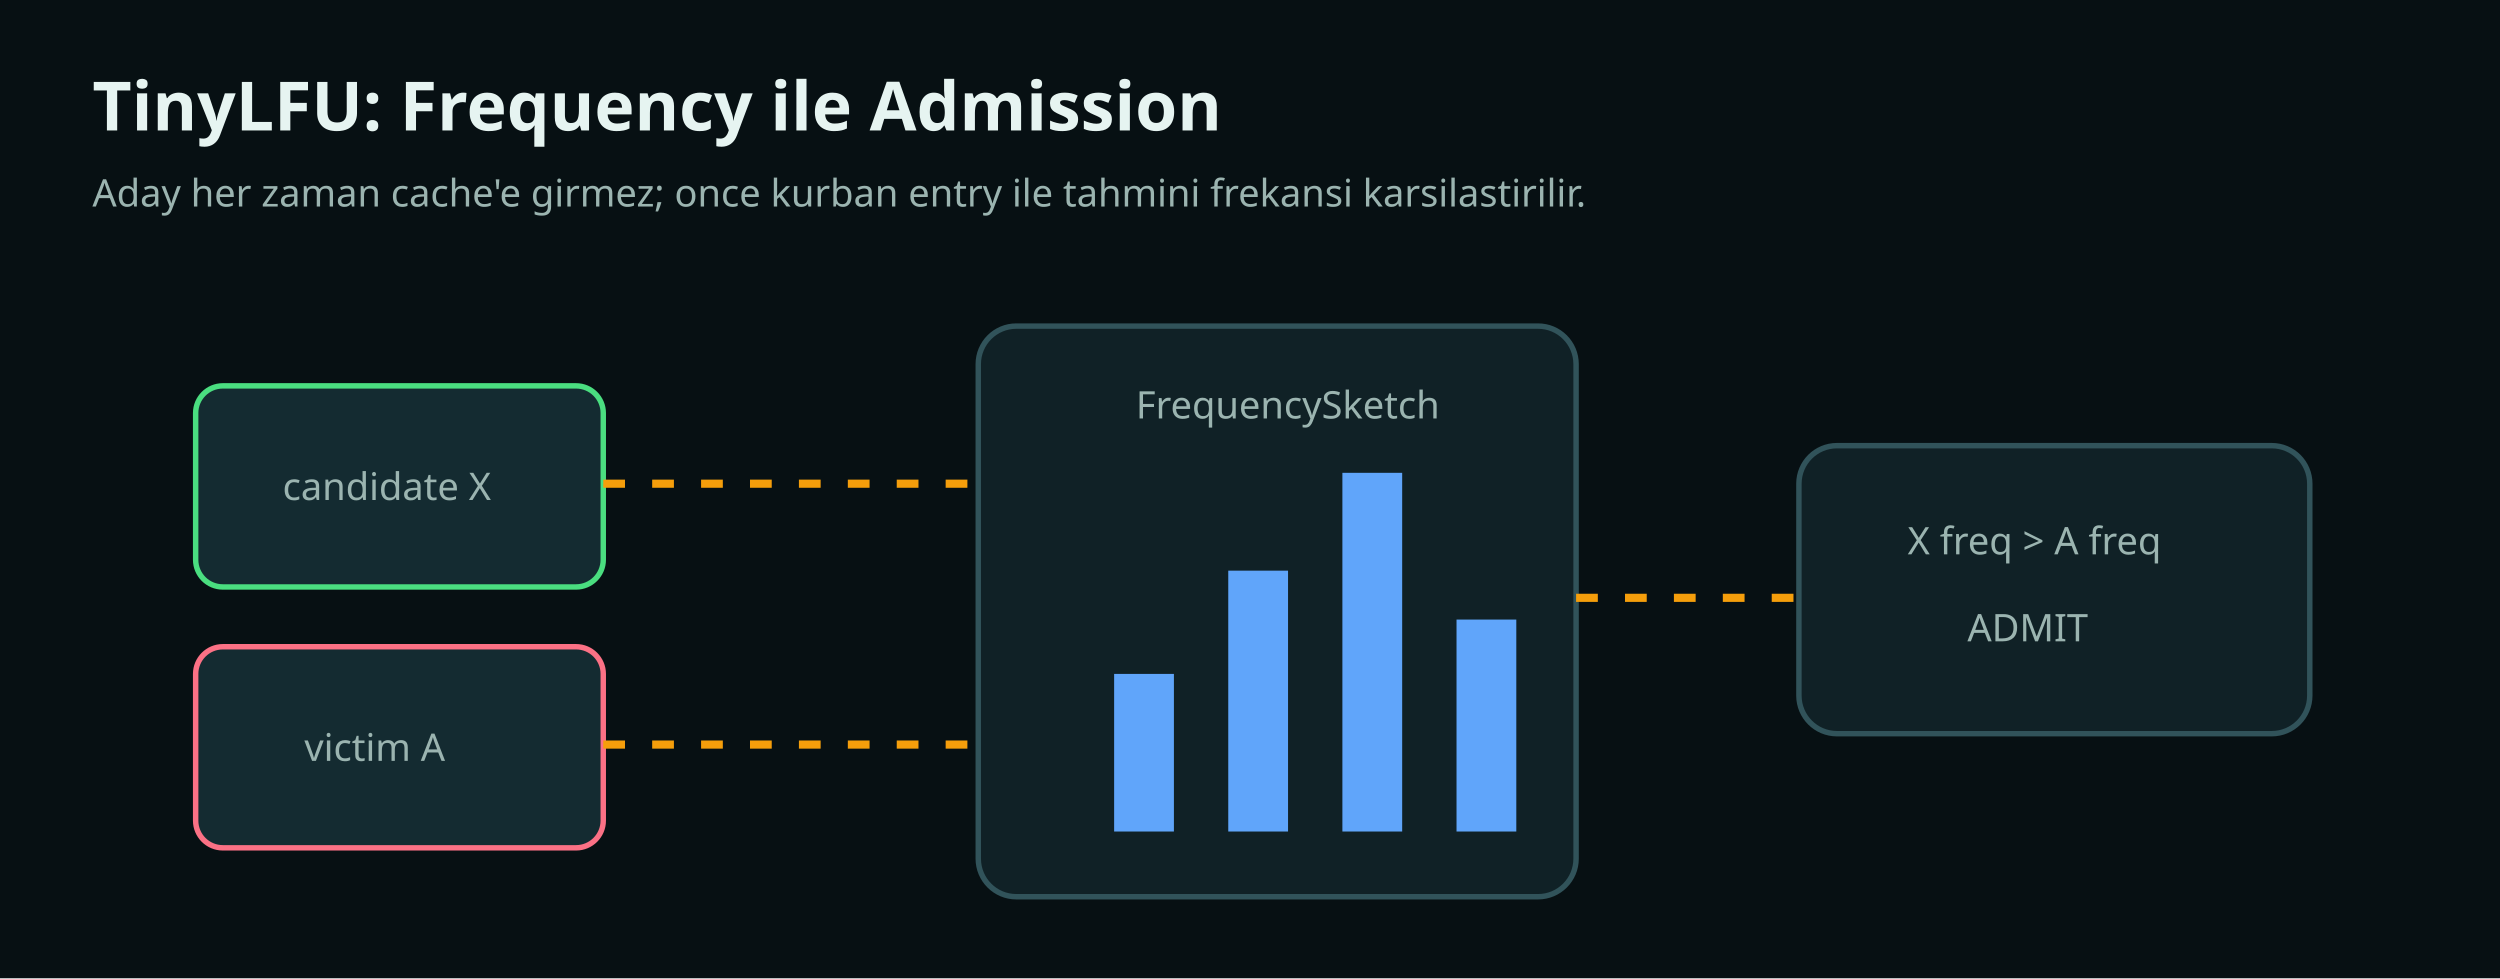
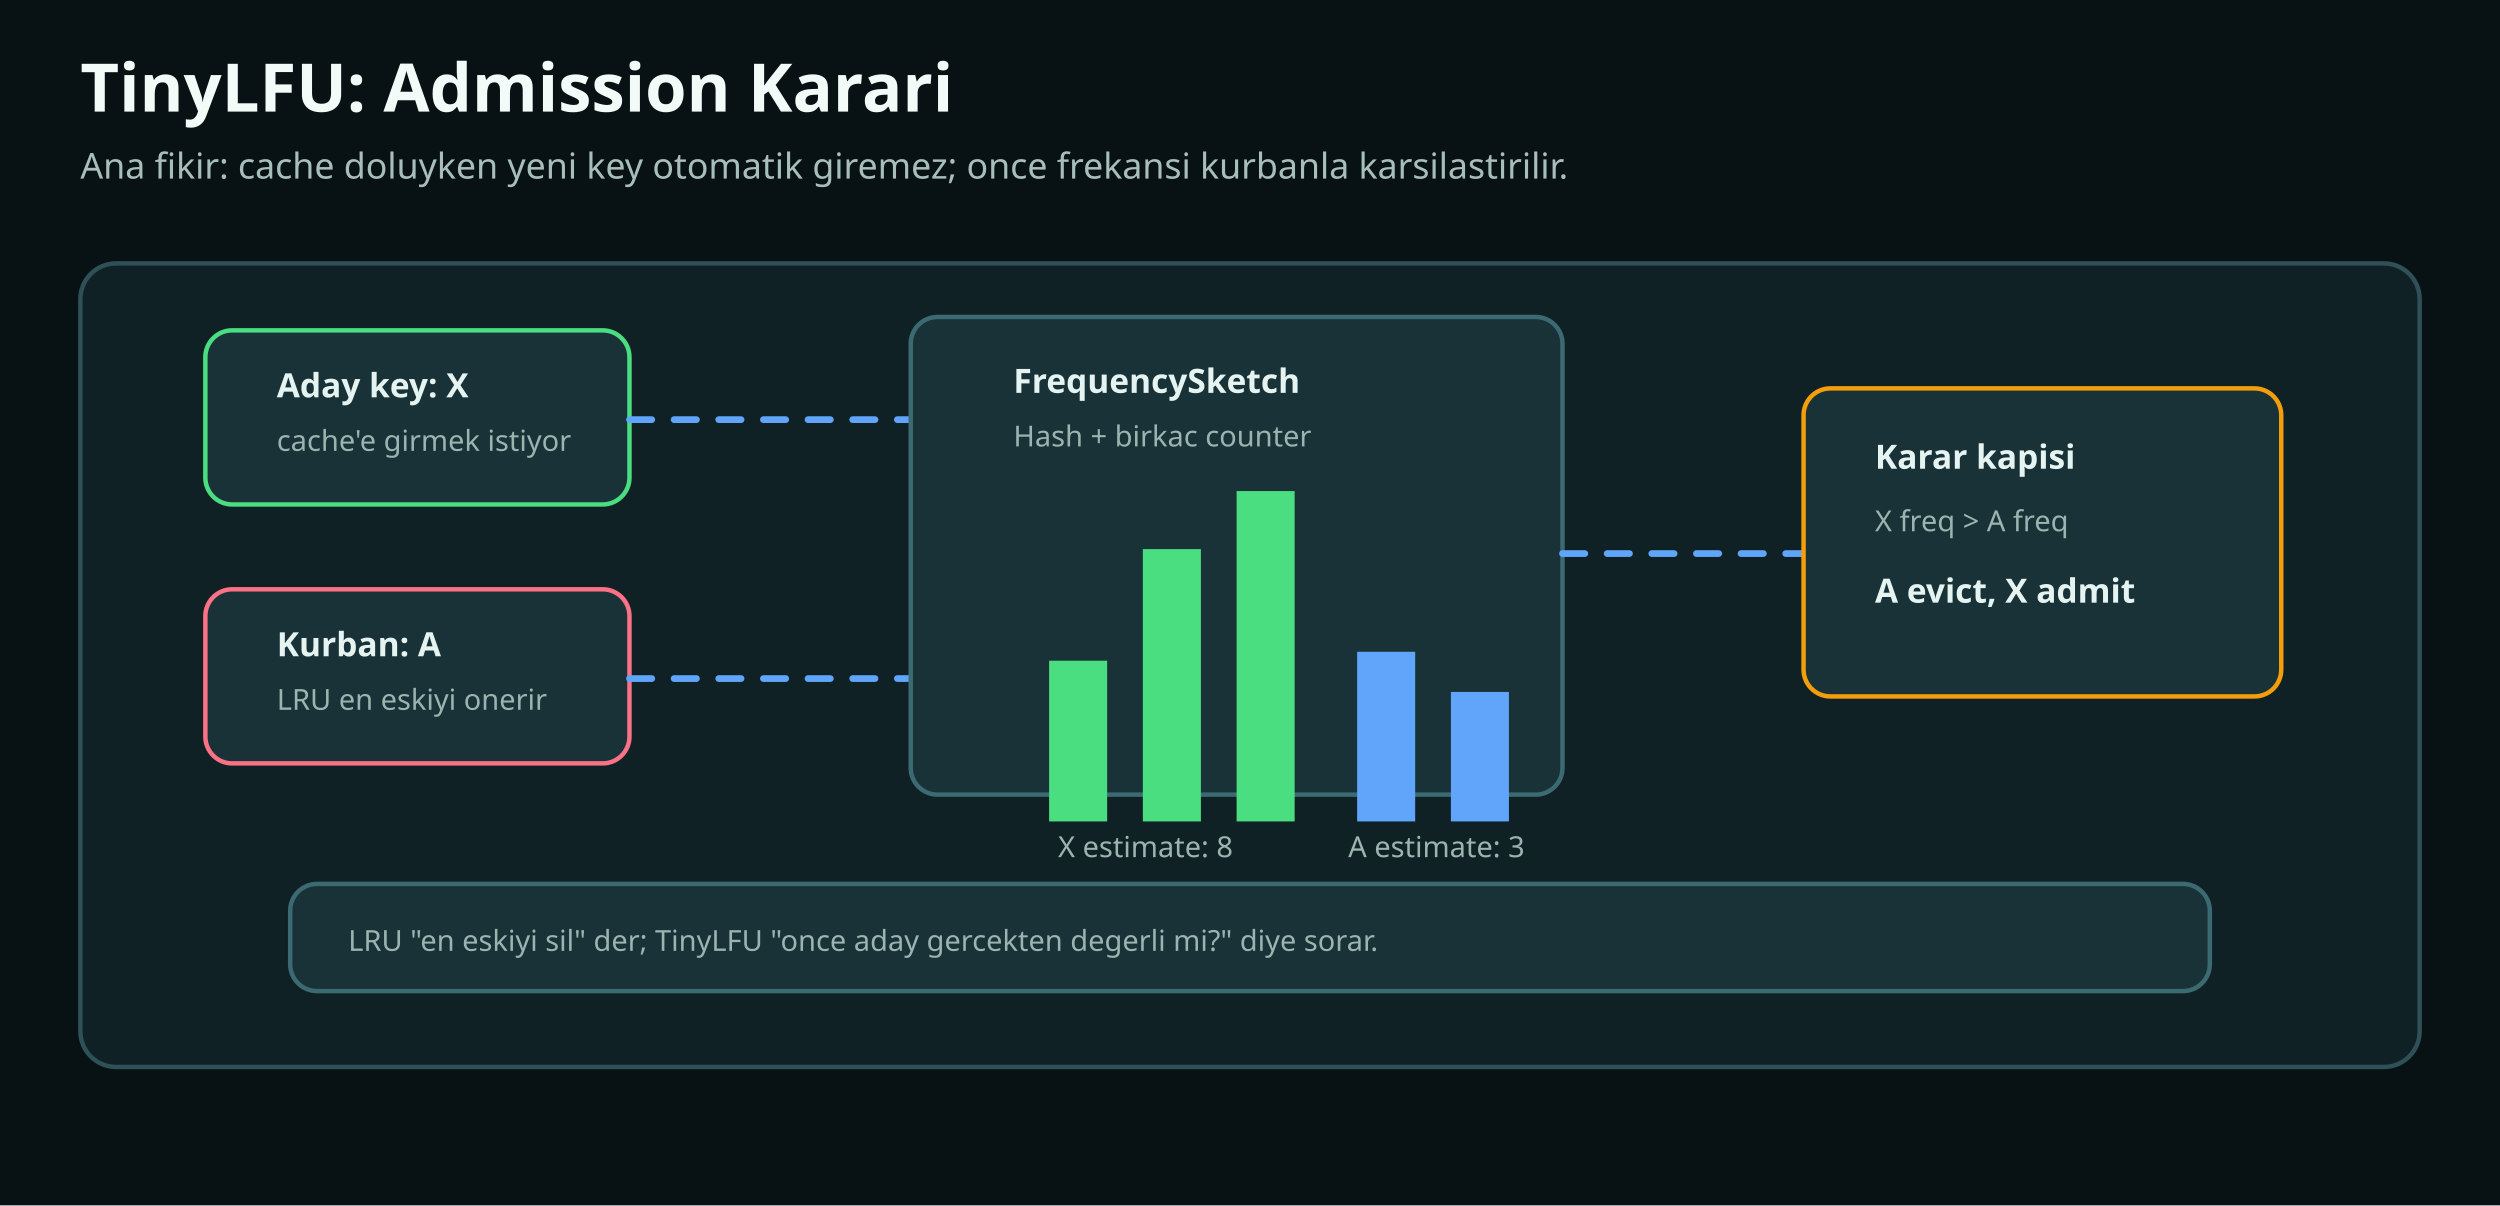
- <svg xmlns="http://www.w3.org/2000/svg" width="920" height="360" viewBox="0 0 920 360" role="img" aria-labelledby="title desc">
+ <svg xmlns="http://www.w3.org/2000/svg" width="1120" height="540" viewBox="0 0 1120 540" role="img" aria-labelledby="title desc">
  <style>
-     .bg{fill:#071013}.t{fill:#e6f4f1;font:700 25px system-ui}.s{fill:#9bb4b0;font:500 14px system-ui}.b{fill:#102126;stroke:#31535a;stroke-width:2;rx:14}.c{fill:#142b31;stroke:#22d3ee;stroke-width:2;rx:10}.v{stroke:#fb7185}.ok{stroke:#4ade80}.bar{fill:#60a5fa;animation:bar 4s ease-in-out infinite}.gate{animation:gate 4s ease-in-out infinite;transform-origin:center}.line{fill:none;stroke:#f59e0b;stroke-width:3;stroke-dasharray:8 10;animation:dash 1s linear infinite}@keyframes dash{to{stroke-dashoffset:-18}}@keyframes bar{0%,100%{transform:scaleY(.35)}45%,75%{transform:scaleY(1)}}@keyframes gate{0%,40%{opacity:.45;transform:scale(.96)}60%,90%{opacity:1;transform:scale(1.05)}100%{opacity:.45;transform:scale(.96)}}
+     .bg{fill:#081113}.title{fill:#f2fbf8;font:700 30px system-ui}.sub{fill:#a8beb9;font:500 16px system-ui}.card{fill:#102126;stroke:#2e5056;stroke-width:2;rx:16}.step{fill:#183238;stroke:#3b6a72;stroke-width:2;rx:12}.txt{fill:#e6f4f1;font:600 15px system-ui}.muted{fill:#9bb4b0;font:500 13px system-ui}.ok{stroke:#4ade80}.bad{stroke:#fb7185}.warn{stroke:#f59e0b}.bar{fill:#60a5fa;animation:bar 6s ease-in-out infinite;transform-origin:bottom}.bar2{fill:#4ade80;animation:bar2 6s ease-in-out infinite;transform-origin:bottom}.arrow{fill:none;stroke:#60a5fa;stroke-width:3;stroke-linecap:round;stroke-dasharray:10 10;animation:dash 1.1s linear infinite}.gate{animation:gate 6s ease-in-out infinite;transform-origin:center}@keyframes dash{to{stroke-dashoffset:-20}}@keyframes bar{0%,100%{transform:scaleY(.35)}40%,80%{transform:scaleY(.7)}}@keyframes bar2{0%,100%{transform:scaleY(.4)}40%,80%{transform:scaleY(1)}}@keyframes gate{0%,45%{opacity:.45;transform:scale(.98)}62%,90%{opacity:1;transform:scale(1.04)}100%{opacity:.45;transform:scale(.98)}}
  </style>
-   <rect class="bg" width="920" height="360" />
-   <text class="t" x="34" y="48">TinyLFU: Frequency ile Admission</text>
-   <text class="s" x="34" y="76">Aday her zaman cache'e girmez; once kurban entry ile tahmini frekansi karsilastirilir.</text>
-   <rect class="c ok" x="72" y="142" width="150" height="74" />
-   <text class="s" x="104" y="184">candidate X</text>
-   <rect class="c v" x="72" y="238" width="150" height="74" />
-   <text class="s" x="112" y="280">victim A</text>
-   <path class="line" d="M222 178 H360" />
-   <path class="line" d="M222 274 H360" />
-   <rect class="b" x="360" y="120" width="220" height="210" />
-   <text class="s" x="418" y="154">FrequencySketch</text>
-   <rect class="bar" x="410" y="248" width="22" height="58" />
-   <rect class="bar" x="452" y="210" width="22" height="96" />
-   <rect class="bar" x="494" y="174" width="22" height="132" />
-   <rect class="bar" x="536" y="228" width="22" height="78" />
-   <rect class="b gate" x="662" y="164" width="188" height="106" />
-   <text class="s" x="702" y="204">X freq &gt; A freq</text>
-   <text class="s" x="724" y="236">ADMIT</text>
-   <path class="line" d="M580 220 H662" />
+   <rect class="bg" width="1120" height="540" />
+   <text class="title" x="36" y="50">TinyLFU: Admission Karari</text>
+   <text class="sub" x="36" y="80">Ana fikir: cache doluyken yeni key otomatik giremez; once frekansi kurbanla karsilastirilir.</text>
+   <rect class="card" x="36" y="118" width="1048" height="360" />
+   <rect class="step ok" x="92" y="148" width="190" height="78" />
+   <text class="txt" x="124" y="178">Aday key: X</text>
+   <text class="muted" x="124" y="202">cache'e girmek istiyor</text>
+   <rect class="step bad" x="92" y="264" width="190" height="78" />
+   <text class="txt" x="124" y="294">Kurban: A</text>
+   <text class="muted" x="124" y="318">LRU en eskiyi onerir</text>
+   <path class="arrow" d="M282 188 H408" />
+   <path class="arrow" d="M282 304 H408" />
+   <rect class="step" x="408" y="142" width="292" height="214" />
+   <text class="txt" x="454" y="176">FrequencySketch</text>
+   <text class="muted" x="454" y="200">Hash + birkac counter</text>
+   <rect class="bar2" x="470" y="296" width="26" height="72" />
+   <rect class="bar2" x="512" y="246" width="26" height="122" />
+   <rect class="bar2" x="554" y="220" width="26" height="148" />
+   <rect class="bar" x="608" y="292" width="26" height="76" />
+   <rect class="bar" x="650" y="310" width="26" height="58" />
+   <text class="muted" x="474" y="384">X estimate: 8</text>
+   <text class="muted" x="604" y="384">A estimate: 3</text>
+   <path class="arrow" d="M700 248 H808" />
+   <rect class="step warn gate" x="808" y="174" width="214" height="138" />
+   <text class="txt" x="840" y="210">Karar kapisi</text>
+   <text class="muted" x="840" y="238">X freq &gt; A freq</text>
+   <text class="txt" x="840" y="270">A evict, X admit</text>
+   <rect class="step" x="130" y="396" width="860" height="48" />
+   <text class="muted" x="156" y="426">LRU "en eskiyi sil" der; TinyLFU "once aday gercekten degerli mi?" diye sorar.</text>
</svg>
